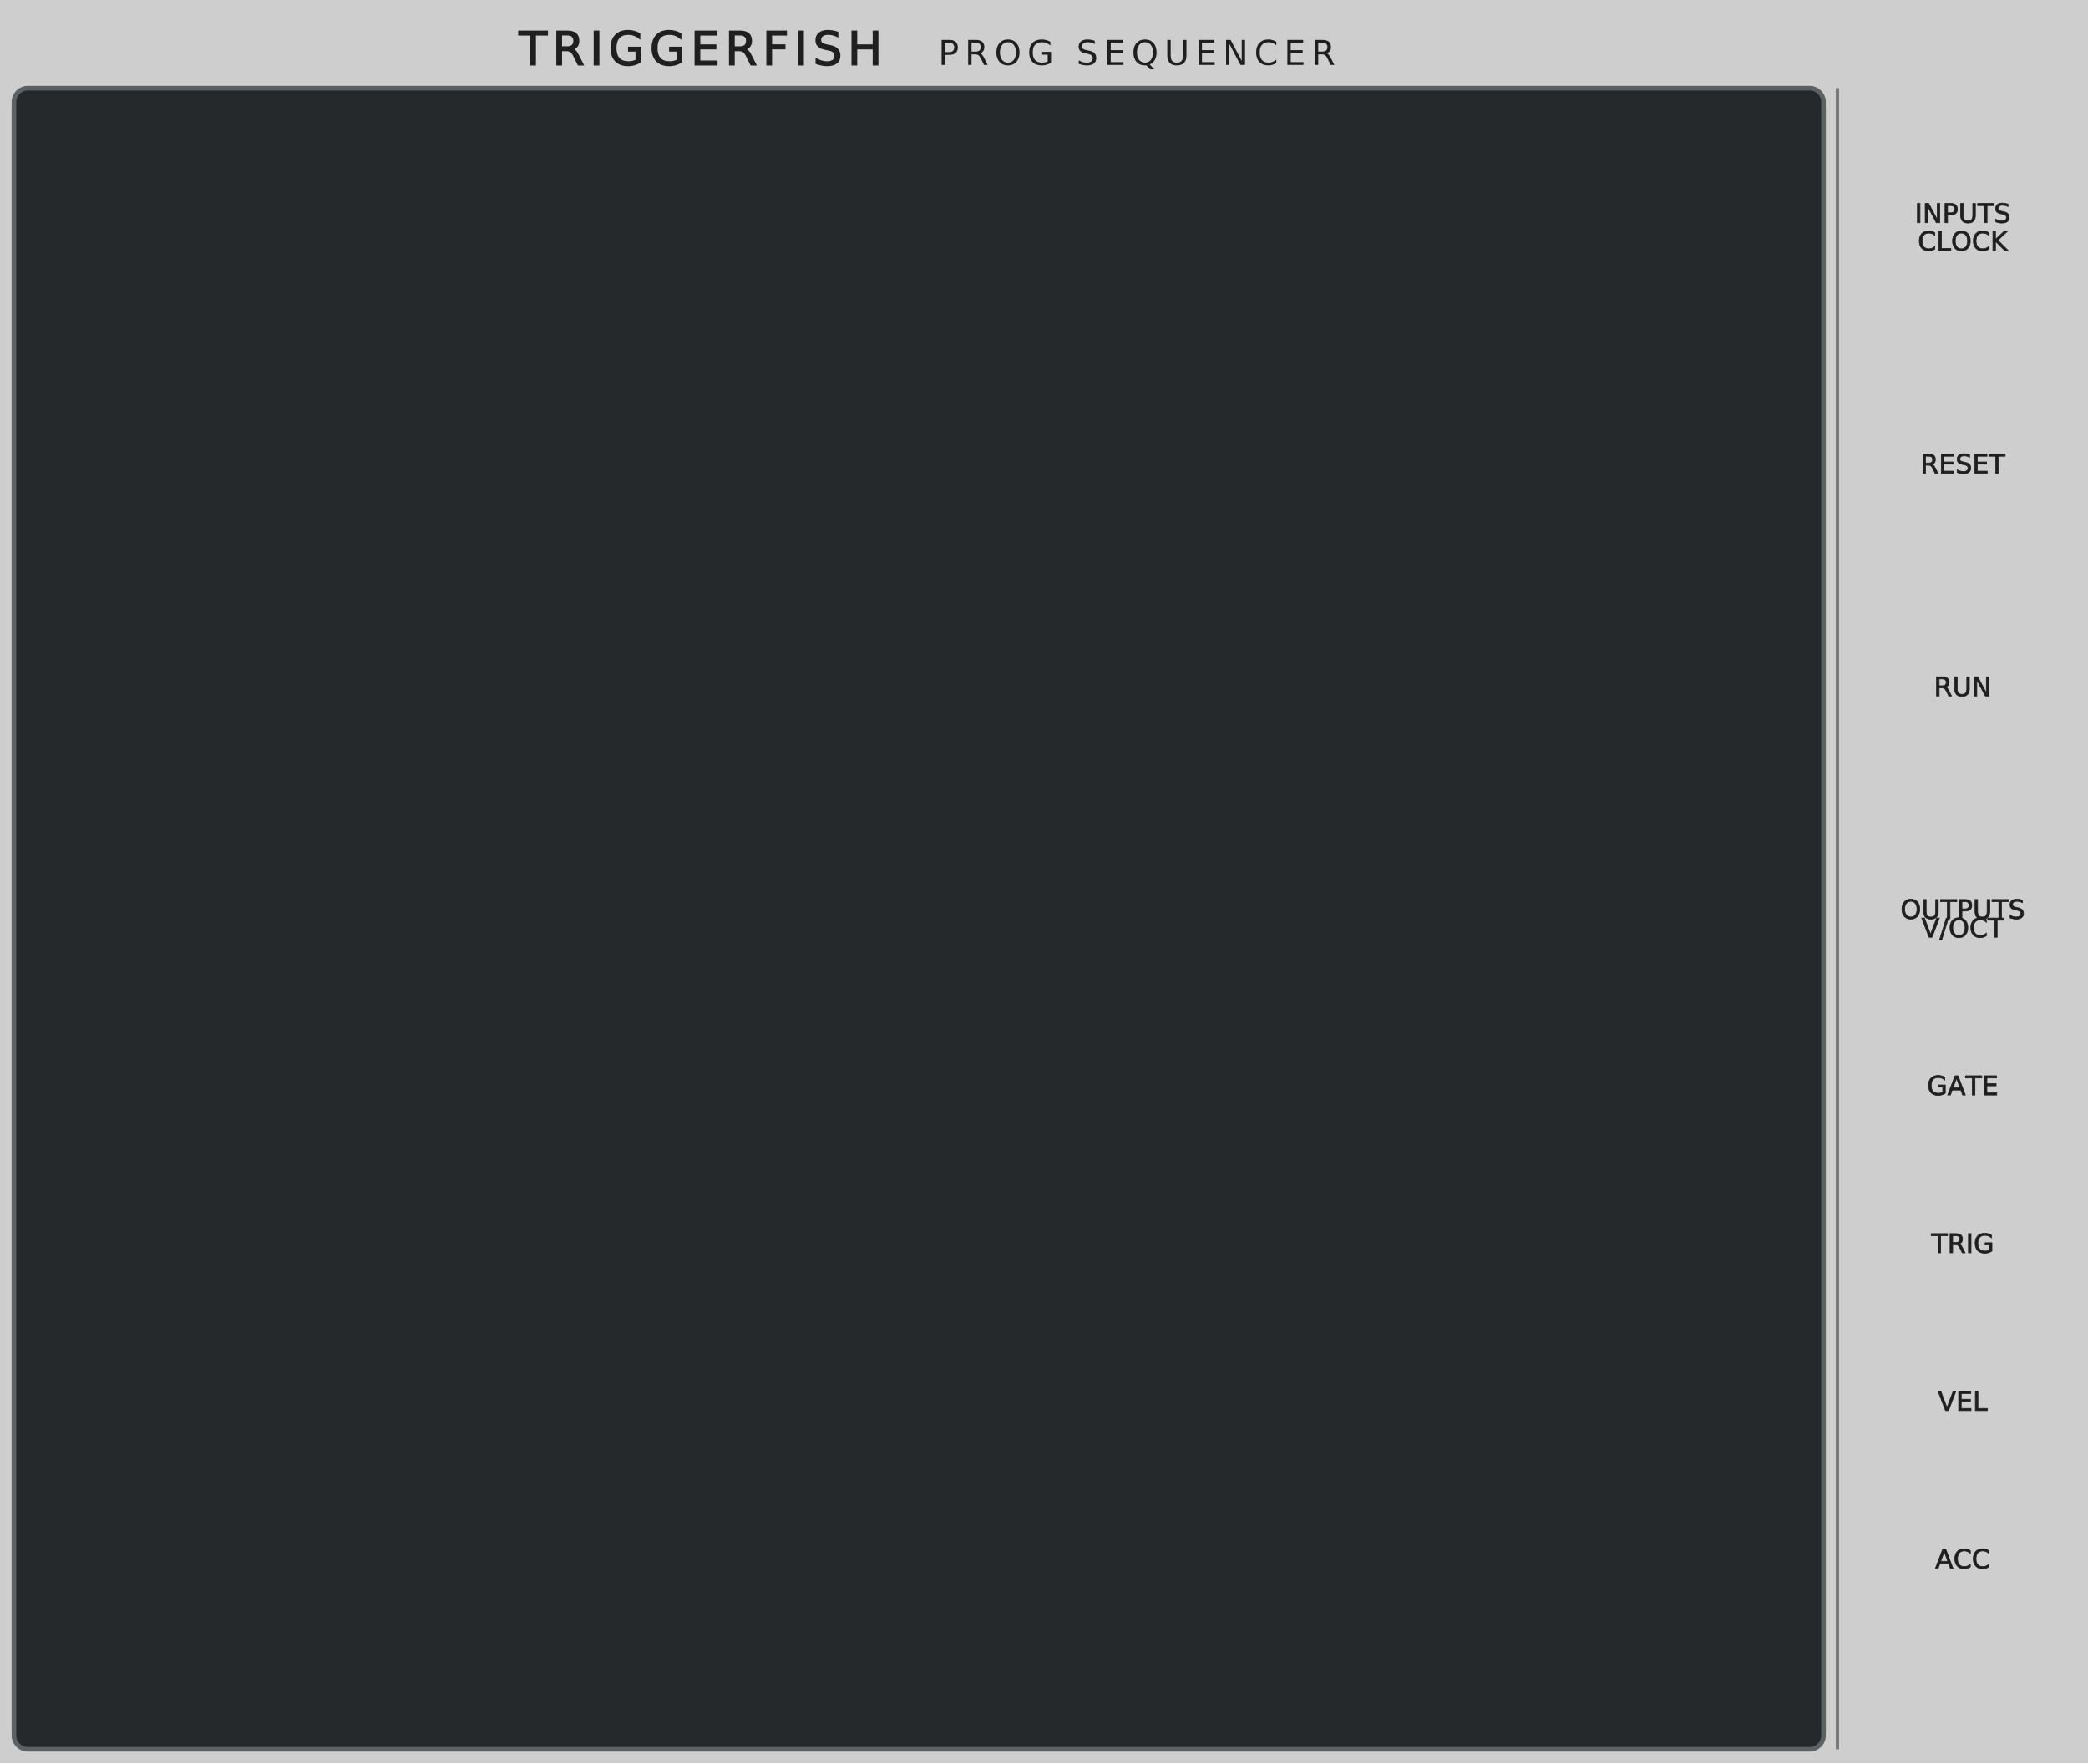
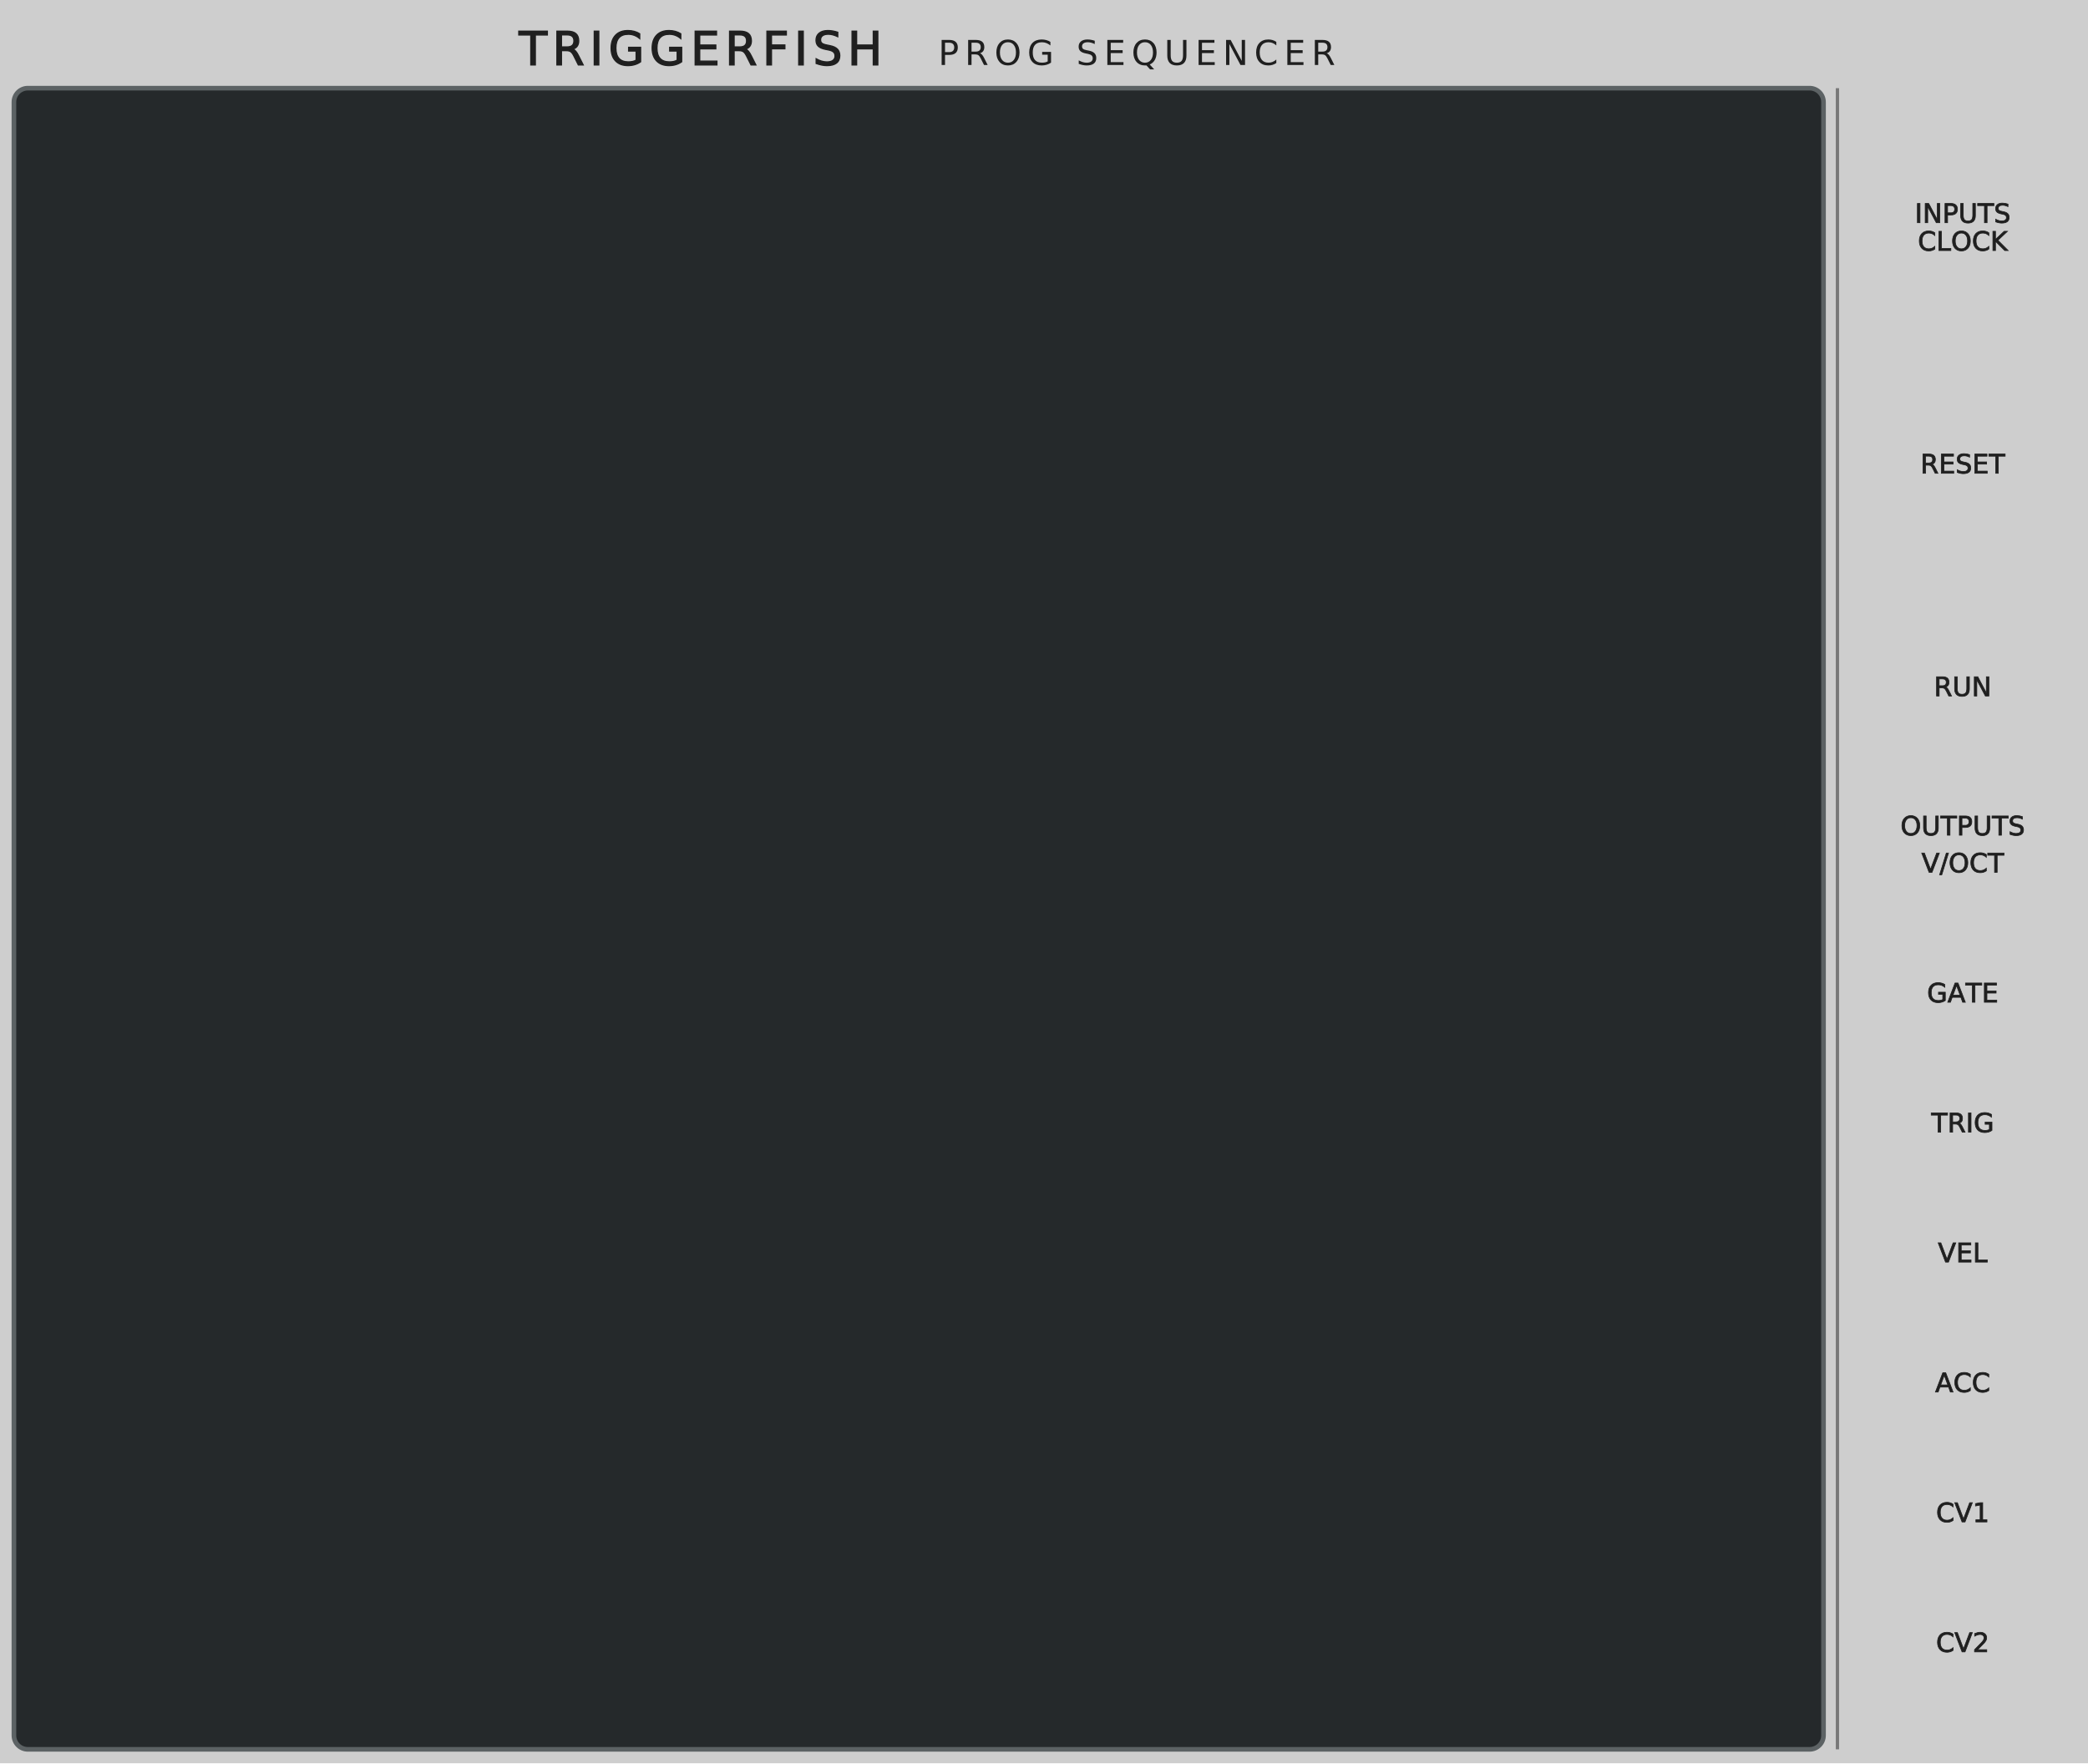
<svg xmlns="http://www.w3.org/2000/svg" width="450" height="380" viewBox="0 0 450 380">
  <rect width="450" height="380" fill="#cecece" />
  <rect x="3" y="19" width="390" height="358" rx="3" fill="#25292b" stroke="#5c6264" />
  <path d="M396 19v358" fill="none" stroke="#777" stroke-width="0.7" />
  <g font-family="DejaVu Sans, sans-serif" text-anchor="middle" fill="#1f1f1f">
    <path d="M111.801 6.71H117.968V7.54H115.38V14.0H114.389V7.54H111.801Z M123.477 10.582Q123.795 10.689 124.095 11.041Q124.395 11.393 124.698 12.008L125.699 14.0H124.64L123.707 12.13Q123.346 11.397 123.006 11.158Q122.667 10.919 122.081 10.919H121.007V14.0H120.02V6.71H122.247Q123.497 6.71 124.112 7.232Q124.727 7.755 124.727 8.81Q124.727 9.498 124.408 9.952Q124.088 10.406 123.477 10.582ZM121.007 7.521V10.108H122.247Q122.96 10.108 123.324 9.779Q123.687 9.449 123.687 8.81Q123.687 8.17 123.324 7.845Q122.96 7.521 122.247 7.521Z M128.069 6.71H129.055V14.0H128.069Z M137.089 12.96V11.002H135.477V10.191H138.065V13.321Q137.494 13.727 136.805 13.934Q136.117 14.142 135.336 14.142Q133.627 14.142 132.662 13.143Q131.698 12.145 131.698 10.362Q131.698 8.575 132.662 7.577Q133.627 6.578 135.336 6.578Q136.049 6.578 136.691 6.754Q137.333 6.93 137.875 7.271V8.321Q137.328 7.857 136.713 7.623Q136.097 7.389 135.419 7.389Q134.081 7.389 133.409 8.136Q132.738 8.883 132.738 10.362Q132.738 11.837 133.409 12.584Q134.081 13.331 135.419 13.331Q135.941 13.331 136.351 13.241Q136.761 13.15 137.089 12.96Z M145.938 12.96V11.002H144.326V10.191H146.914V13.321Q146.343 13.727 145.654 13.934Q144.966 14.142 144.185 14.142Q142.476 14.142 141.511 13.143Q140.547 12.145 140.547 10.362Q140.547 8.575 141.511 7.577Q142.476 6.578 144.185 6.578Q144.898 6.578 145.54 6.754Q146.182 6.93 146.724 7.271V8.321Q146.177 7.857 145.562 7.623Q144.946 7.389 144.268 7.389Q142.93 7.389 142.258 8.136Q141.587 8.883 141.587 10.362Q141.587 11.837 142.258 12.584Q142.93 13.331 144.268 13.331Q144.79 13.331 145.2 13.241Q145.61 13.15 145.938 12.96Z M149.816 6.71H154.425V7.54H150.802V9.698H154.274V10.528H150.802V13.17H154.513V14.0H149.816Z M160.691 10.582Q161.009 10.689 161.309 11.041Q161.609 11.393 161.912 12.008L162.913 14.0H161.853L160.921 12.13Q160.559 11.397 160.22 11.158Q159.881 10.919 159.295 10.919H158.221V14.0H157.234V6.71H159.461Q160.711 6.71 161.326 7.232Q161.941 7.755 161.941 8.81Q161.941 9.498 161.621 9.952Q161.302 10.406 160.691 10.582ZM158.221 7.521V10.108H159.461Q160.174 10.108 160.537 9.779Q160.901 9.449 160.901 8.81Q160.901 8.17 160.537 7.845Q160.174 7.521 159.461 7.521Z M165.283 6.71H169.472V7.54H166.269V9.688H169.159V10.519H166.269V14.0H165.283Z M172.134 6.71H173.121V14.0H172.134Z M180.554 6.949V7.911Q179.992 7.643 179.494 7.511Q178.996 7.379 178.532 7.379Q177.727 7.379 177.29 7.691Q176.853 8.004 176.853 8.58Q176.853 9.063 177.143 9.31Q177.434 9.557 178.244 9.708L178.84 9.83Q179.943 10.04 180.468 10.57Q180.993 11.1 180.993 11.988Q180.993 13.048 180.283 13.595Q179.572 14.142 178.2 14.142Q177.683 14.142 177.099 14.024Q176.516 13.907 175.891 13.678V12.662Q176.491 12.999 177.067 13.17Q177.644 13.341 178.2 13.341Q179.045 13.341 179.504 13.009Q179.963 12.677 179.963 12.062Q179.963 11.524 179.633 11.222Q179.304 10.919 178.552 10.768L177.951 10.65Q176.848 10.431 176.355 9.962Q175.861 9.493 175.861 8.658Q175.861 7.691 176.543 7.135Q177.224 6.578 178.42 6.578Q178.933 6.578 179.465 6.671Q179.997 6.764 180.554 6.949Z M183.631 6.71H184.618V9.698H188.202V6.71H189.188V14.0H188.202V10.528H184.618V14.0H183.631Z" fill="#1f1f1f" stroke="#1f1f1f" stroke-width="0.25" />
    <path d="M203.669 9.205V11.232H204.587Q205.096 11.232 205.374 10.968Q205.653 10.705 205.653 10.217Q205.653 9.733 205.374 9.469Q205.096 9.205 204.587 9.205ZM202.939 8.605H204.587Q205.494 8.605 205.958 9.015Q206.422 9.426 206.422 10.217Q206.422 11.015 205.958 11.424Q205.494 11.832 204.587 11.832H203.669V14.0H202.939Z M211.21 11.471Q211.445 11.55 211.667 11.81Q211.889 12.071 212.113 12.526L212.854 14.0H212.07L211.379 12.616Q211.112 12.074 210.861 11.897Q210.61 11.72 210.176 11.72H209.381V14.0H208.651V8.605H210.299Q211.224 8.605 211.679 8.992Q212.135 9.379 212.135 10.159Q212.135 10.669 211.898 11.005Q211.661 11.341 211.21 11.471ZM209.381 9.205V11.12H210.299Q210.827 11.12 211.096 10.876Q211.365 10.632 211.365 10.159Q211.365 9.686 211.096 9.445Q210.827 9.205 210.299 9.205Z M217.233 9.1Q216.438 9.1 215.97 9.693Q215.502 10.286 215.502 11.308Q215.502 12.327 215.97 12.92Q216.438 13.512 217.233 13.512Q218.028 13.512 218.492 12.92Q218.956 12.327 218.956 11.308Q218.956 10.286 218.492 9.693Q218.028 9.1 217.233 9.1ZM217.233 8.508Q218.367 8.508 219.047 9.268Q219.726 10.029 219.726 11.308Q219.726 12.584 219.047 13.344Q218.367 14.105 217.233 14.105Q216.095 14.105 215.414 13.346Q214.732 12.587 214.732 11.308Q214.732 10.029 215.414 9.268Q216.095 8.508 217.233 8.508Z M225.796 13.23V11.781H224.604V11.182H226.519V13.498Q226.096 13.798 225.587 13.951Q225.077 14.105 224.499 14.105Q223.234 14.105 222.521 13.366Q221.807 12.627 221.807 11.308Q221.807 9.986 222.521 9.247Q223.234 8.508 224.499 8.508Q225.026 8.508 225.502 8.638Q225.977 8.768 226.378 9.021V9.798Q225.973 9.454 225.518 9.281Q225.063 9.108 224.56 9.108Q223.57 9.108 223.073 9.66Q222.577 10.213 222.577 11.308Q222.577 12.399 223.073 12.952Q223.57 13.505 224.56 13.505Q224.947 13.505 225.25 13.438Q225.554 13.371 225.796 13.23Z M235.938 8.782V9.494Q235.523 9.296 235.154 9.198Q234.786 9.1 234.442 9.1Q233.846 9.1 233.523 9.332Q233.199 9.563 233.199 9.989Q233.199 10.347 233.414 10.529Q233.629 10.712 234.229 10.824L234.67 10.914Q235.487 11.07 235.875 11.462Q236.263 11.854 236.263 12.511Q236.263 13.295 235.738 13.7Q235.212 14.105 234.197 14.105Q233.814 14.105 233.382 14.018Q232.95 13.931 232.488 13.762V13.01Q232.932 13.259 233.358 13.386Q233.785 13.512 234.197 13.512Q234.822 13.512 235.161 13.267Q235.501 13.021 235.501 12.566Q235.501 12.168 235.257 11.944Q235.013 11.72 234.457 11.608L234.012 11.521Q233.196 11.359 232.831 11.012Q232.466 10.665 232.466 10.047Q232.466 9.332 232.97 8.92Q233.474 8.508 234.359 8.508Q234.739 8.508 235.132 8.576Q235.526 8.645 235.938 8.782Z M238.652 8.605H242.062V9.22H239.381V10.817H241.95V11.431H239.381V13.386H242.128V14.0H238.652Z M246.767 9.1Q245.972 9.1 245.504 9.693Q245.036 10.286 245.036 11.308Q245.036 12.327 245.504 12.92Q245.972 13.512 246.767 13.512Q247.562 13.512 248.026 12.92Q248.49 12.327 248.49 11.308Q248.49 10.286 248.026 9.693Q247.562 9.1 246.767 9.1ZM247.789 13.902 248.75 14.954H247.869L247.07 14.09Q246.951 14.098 246.888 14.101Q246.825 14.105 246.767 14.105Q245.629 14.105 244.948 13.344Q244.266 12.584 244.266 11.308Q244.266 10.029 244.948 9.268Q245.629 8.508 246.767 8.508Q247.901 8.508 248.581 9.268Q249.26 10.029 249.26 11.308Q249.26 12.248 248.882 12.916Q248.505 13.584 247.789 13.902Z M251.569 8.605H252.302V11.883Q252.302 12.75 252.617 13.131Q252.931 13.512 253.635 13.512Q254.336 13.512 254.651 13.131Q254.965 12.75 254.965 11.883V8.605H255.699V11.973Q255.699 13.028 255.177 13.566Q254.654 14.105 253.635 14.105Q252.613 14.105 252.091 13.566Q251.569 13.028 251.569 11.973Z M258.318 8.605H261.729V9.22H259.048V10.817H261.617V11.431H259.048V13.386H261.794V14.0H258.318Z M264.244 8.605H265.226L267.618 13.118V8.605H268.327V14.0H267.344L264.952 9.487V14.0H264.244Z M275.069 9.021V9.791Q274.7 9.447 274.283 9.277Q273.866 9.108 273.396 9.108Q272.471 9.108 271.979 9.673Q271.488 10.239 271.488 11.308Q271.488 12.374 271.979 12.94Q272.471 13.505 273.396 13.505Q273.866 13.505 274.283 13.335Q274.7 13.165 275.069 12.822V13.584Q274.686 13.845 274.258 13.975Q273.829 14.105 273.353 14.105Q272.128 14.105 271.423 13.355Q270.718 12.605 270.718 11.308Q270.718 10.007 271.423 9.258Q272.128 8.508 273.353 8.508Q273.837 8.508 274.265 8.636Q274.693 8.764 275.069 9.021Z M277.446 8.605H280.857V9.22H278.176V10.817H280.745V11.431H278.176V13.386H280.922V14.0H277.446Z M285.93 11.471Q286.165 11.55 286.387 11.81Q286.609 12.071 286.833 12.526L287.574 14.0H286.79L286.1 12.616Q285.832 12.074 285.581 11.897Q285.33 11.72 284.897 11.72H284.102V14.0H283.372V8.605H285.019Q285.944 8.605 286.4 8.992Q286.855 9.379 286.855 10.159Q286.855 10.669 286.618 11.005Q286.382 11.341 285.93 11.471ZM284.102 9.205V11.12H285.019Q285.547 11.12 285.816 10.876Q286.085 10.632 286.085 10.159Q286.085 9.686 285.816 9.445Q285.547 9.205 285.019 9.205Z" fill="#1f1f1f" />
    <g font-size="5.7" font-weight="bold">
      <path d="M413.232 43.845H413.795V48.0H413.232Z M414.913 43.845H415.67L417.513 47.321V43.845H418.058V48.0H417.301L415.459 44.524V48.0H414.913Z M419.739 44.307V45.868H420.446Q420.839 45.868 421.053 45.665Q421.267 45.462 421.267 45.086Q421.267 44.713 421.053 44.51Q420.839 44.307 420.446 44.307ZM419.177 43.845H420.446Q421.145 43.845 421.503 44.161Q421.86 44.476 421.86 45.086Q421.86 45.701 421.503 46.016Q421.145 46.33 420.446 46.33H419.739V48.0H419.177Z M422.551 43.845H423.116V46.369Q423.116 47.037 423.358 47.331Q423.6 47.624 424.143 47.624Q424.682 47.624 424.925 47.331Q425.167 47.037 425.167 46.369V43.845H425.732V46.439Q425.732 47.251 425.33 47.666Q424.927 48.081 424.143 48.081Q423.355 48.081 422.953 47.666Q422.551 47.251 422.551 46.439Z M426.21 43.845H429.726V44.318H428.251V48.0H427.686V44.318H426.21Z M432.759 43.981V44.529Q432.439 44.376 432.155 44.301Q431.871 44.226 431.607 44.226Q431.148 44.226 430.899 44.404Q430.65 44.582 430.65 44.911Q430.65 45.186 430.815 45.327Q430.981 45.467 431.443 45.554L431.782 45.623Q432.411 45.743 432.711 46.045Q433.01 46.347 433.01 46.853Q433.01 47.457 432.605 47.769Q432.2 48.081 431.418 48.081Q431.123 48.081 430.79 48.014Q430.458 47.947 430.101 47.816V47.237Q430.444 47.429 430.772 47.527Q431.101 47.624 431.418 47.624Q431.899 47.624 432.161 47.435Q432.423 47.246 432.423 46.895Q432.423 46.589 432.235 46.416Q432.047 46.244 431.618 46.158L431.276 46.091Q430.647 45.965 430.366 45.698Q430.085 45.431 430.085 44.955Q430.085 44.404 430.473 44.087Q430.861 43.77 431.543 43.77Q431.835 43.77 432.139 43.822Q432.442 43.875 432.759 43.981Z" fill="#1f1f1f" stroke="#1f1f1f" stroke-width="0.143" />
      <path d="M416.991 50.165V50.758Q416.707 50.493 416.386 50.362Q416.064 50.232 415.702 50.232Q414.99 50.232 414.611 50.667Q414.233 51.103 414.233 51.927Q414.233 52.748 414.611 53.183Q414.99 53.619 415.702 53.619Q416.064 53.619 416.386 53.488Q416.707 53.357 416.991 53.093V53.68Q416.696 53.88 416.366 53.981Q416.036 54.081 415.669 54.081Q414.726 54.081 414.183 53.503Q413.64 52.926 413.64 51.927Q413.64 50.925 414.183 50.347Q414.726 49.77 415.669 49.77Q416.042 49.77 416.372 49.868Q416.702 49.967 416.991 50.165Z M417.859 49.845H418.422V53.527H420.445V54.0H417.859Z M422.722 50.226Q422.109 50.226 421.749 50.682Q421.389 51.139 421.389 51.927Q421.389 52.711 421.749 53.168Q422.109 53.624 422.722 53.624Q423.334 53.624 423.692 53.168Q424.049 52.711 424.049 51.927Q424.049 51.139 423.692 50.682Q423.334 50.226 422.722 50.226ZM422.722 49.77Q423.596 49.77 424.119 50.355Q424.642 50.941 424.642 51.927Q424.642 52.909 424.119 53.495Q423.596 54.081 422.722 54.081Q421.845 54.081 421.32 53.496Q420.796 52.912 420.796 51.927Q420.796 50.941 421.32 50.355Q421.845 49.77 422.722 49.77Z M428.633 50.165V50.758Q428.349 50.493 428.028 50.362Q427.706 50.232 427.345 50.232Q426.632 50.232 426.254 50.667Q425.875 51.103 425.875 51.927Q425.875 52.748 426.254 53.183Q426.632 53.619 427.345 53.619Q427.706 53.619 428.028 53.488Q428.349 53.357 428.633 53.093V53.68Q428.338 53.88 428.008 53.981Q427.679 54.081 427.311 54.081Q426.368 54.081 425.825 53.503Q425.282 52.926 425.282 51.927Q425.282 50.925 425.825 50.347Q426.368 49.77 427.311 49.77Q427.684 49.77 428.014 49.868Q428.344 49.967 428.633 50.165Z M429.502 49.845H430.064V51.601L431.929 49.845H432.652L430.59 51.782L432.8 54.0H432.059L430.064 51.999V54.0H429.502Z" fill="#1f1f1f" stroke="#1f1f1f" stroke-width="0.143" />
      <path d="M416.398 100.052Q416.579 100.113 416.75 100.313Q416.921 100.514 417.094 100.864L417.665 102.0H417.061L416.529 100.934Q416.323 100.517 416.13 100.38Q415.936 100.244 415.602 100.244H414.99V102.0H414.428V97.845H415.697Q416.409 97.845 416.76 98.142Q417.111 98.44 417.111 99.041Q417.111 99.434 416.928 99.693Q416.746 99.952 416.398 100.052ZM414.99 98.307V99.782H415.697Q416.103 99.782 416.311 99.594Q416.518 99.406 416.518 99.041Q416.518 98.677 416.311 98.492Q416.103 98.307 415.697 98.307Z M418.388 97.845H421.016V98.318H418.95V99.548H420.929V100.021H418.95V101.527H421.066V102.0H418.388Z M424.481 97.981V98.529Q424.161 98.376 423.877 98.301Q423.593 98.226 423.328 98.226Q422.869 98.226 422.62 98.404Q422.371 98.582 422.371 98.911Q422.371 99.186 422.537 99.327Q422.702 99.467 423.164 99.554L423.504 99.623Q424.133 99.743 424.432 100.045Q424.731 100.347 424.731 100.853Q424.731 101.457 424.326 101.769Q423.921 102.081 423.139 102.081Q422.844 102.081 422.512 102.014Q422.179 101.947 421.823 101.816V101.237Q422.165 101.429 422.493 101.527Q422.822 101.624 423.139 101.624Q423.621 101.624 423.882 101.435Q424.144 101.246 424.144 100.895Q424.144 100.589 423.956 100.416Q423.768 100.244 423.34 100.158L422.997 100.091Q422.368 99.965 422.087 99.698Q421.806 99.431 421.806 98.955Q421.806 98.404 422.194 98.087Q422.583 97.77 423.264 97.77Q423.557 97.77 423.86 97.822Q424.163 97.875 424.481 97.981Z M425.608 97.845H428.235V98.318H426.17V99.548H428.149V100.021H426.17V101.527H428.285V102.0H425.608Z M428.633 97.845H432.148V98.318H430.673V102.0H430.108V98.318H428.633Z" fill="#1f1f1f" stroke="#1f1f1f" stroke-width="0.143" />
      <path d="M419.332 148.052Q419.513 148.113 419.684 148.313Q419.855 148.514 420.028 148.864L420.598 150.0H419.994L419.463 148.934Q419.257 148.517 419.063 148.38Q418.87 148.244 418.536 148.244H417.923V150.0H417.361V145.845H418.63Q419.343 145.845 419.694 146.142Q420.044 146.44 420.044 147.041Q420.044 147.434 419.862 147.693Q419.68 147.952 419.332 148.052ZM417.923 146.307V147.782H418.63Q419.037 147.782 419.244 147.594Q419.451 147.406 419.451 147.041Q419.451 146.677 419.244 146.492Q419.037 146.307 418.63 146.307Z M421.258 145.845H421.823V148.369Q421.823 149.037 422.065 149.331Q422.307 149.624 422.85 149.624Q423.39 149.624 423.632 149.331Q423.874 149.037 423.874 148.369V145.845H424.439V148.439Q424.439 149.251 424.037 149.666Q423.635 150.081 422.85 150.081Q422.062 150.081 421.66 149.666Q421.258 149.251 421.258 148.439Z M425.494 145.845H426.251L428.093 149.321V145.845H428.639V150.0H427.882L426.039 146.524V150.0H425.494Z" fill="#1f1f1f" stroke="#1f1f1f" stroke-width="0.143" />
-       <path d="M411.821 194.226Q411.209 194.226 410.849 194.682Q410.488 195.139 410.488 195.927Q410.488 196.711 410.849 197.168Q411.209 197.624 411.821 197.624Q412.434 197.624 412.791 197.168Q413.149 196.711 413.149 195.927Q413.149 195.139 412.791 194.682Q412.434 194.226 411.821 194.226ZM411.821 193.77Q412.695 193.77 413.218 194.355Q413.742 194.941 413.742 195.927Q413.742 196.909 413.218 197.495Q412.695 198.081 411.821 198.081Q410.945 198.081 410.42 197.496Q409.895 196.912 409.895 195.927Q409.895 194.941 410.42 194.355Q410.945 193.77 411.821 193.77Z M414.557 193.845H415.122V196.369Q415.122 197.037 415.364 197.331Q415.606 197.624 416.149 197.624Q416.689 197.624 416.931 197.331Q417.173 197.037 417.173 196.369V193.845H417.738V196.439Q417.738 197.251 417.336 197.666Q416.934 198.081 416.149 198.081Q415.361 198.081 414.959 197.666Q414.557 197.251 414.557 196.439Z M418.217 193.845H421.732V194.318H420.257V198.0H419.692V194.318H418.217Z M422.837 194.307V195.868H423.544Q423.937 195.868 424.151 195.665Q424.365 195.462 424.365 195.086Q424.365 194.713 424.151 194.51Q423.937 194.307 423.544 194.307ZM422.275 193.845H423.544Q424.243 193.845 424.6 194.161Q424.958 194.476 424.958 195.086Q424.958 195.701 424.6 196.016Q424.243 196.33 423.544 196.33H422.837V198.0H422.275Z M425.648 193.845H426.213V196.369Q426.213 197.037 426.455 197.331Q426.697 197.624 427.24 197.624Q427.78 197.624 428.022 197.331Q428.264 197.037 428.264 196.369V193.845H428.829V196.439Q428.829 197.251 428.427 197.666Q428.025 198.081 427.24 198.081Q426.453 198.081 426.05 197.666Q425.648 197.251 425.648 196.439Z M429.308 193.845H432.823V194.318H431.348V198.0H430.783V194.318H429.308Z M435.857 193.981V194.529Q435.537 194.376 435.253 194.301Q434.969 194.226 434.705 194.226Q434.246 194.226 433.996 194.404Q433.747 194.582 433.747 194.911Q433.747 195.186 433.913 195.327Q434.079 195.467 434.541 195.554L434.88 195.623Q435.509 195.743 435.808 196.045Q436.107 196.347 436.107 196.853Q436.107 197.457 435.703 197.769Q435.298 198.081 434.516 198.081Q434.22 198.081 433.888 198.014Q433.555 197.947 433.199 197.816V197.237Q433.541 197.429 433.87 197.527Q434.198 197.624 434.516 197.624Q434.997 197.624 435.259 197.435Q435.52 197.246 435.52 196.895Q435.52 196.589 435.332 196.416Q435.145 196.244 434.716 196.158L434.374 196.091Q433.745 195.965 433.463 195.698Q433.182 195.431 433.182 194.955Q433.182 194.404 433.571 194.087Q433.959 193.77 434.641 193.77Q434.933 193.77 435.236 193.822Q435.54 193.875 435.857 193.981Z" fill="#1f1f1f" stroke="#1f1f1f" stroke-width="0.143" />
-       <path d="M415.747 202.0 414.161 197.845H414.748L416.064 201.343L417.383 197.845H417.968L416.384 202.0Z M419.463 197.845H419.936L418.488 202.529H418.015Z M422.182 198.226Q421.569 198.226 421.209 198.682Q420.849 199.139 420.849 199.927Q420.849 200.711 421.209 201.168Q421.569 201.624 422.182 201.624Q422.794 201.624 423.152 201.168Q423.509 200.711 423.509 199.927Q423.509 199.139 423.152 198.682Q422.794 198.226 422.182 198.226ZM422.182 197.77Q423.056 197.77 423.579 198.355Q424.102 198.941 424.102 199.927Q424.102 200.909 423.579 201.495Q423.056 202.081 422.182 202.081Q421.305 202.081 420.78 201.496Q420.256 200.912 420.256 199.927Q420.256 198.941 420.78 198.355Q421.305 197.77 422.182 197.77Z M428.093 198.165V198.758Q427.809 198.493 427.488 198.362Q427.166 198.232 426.805 198.232Q426.092 198.232 425.714 198.667Q425.335 199.103 425.335 199.927Q425.335 200.748 425.714 201.183Q426.092 201.619 426.805 201.619Q427.166 201.619 427.488 201.488Q427.809 201.357 428.093 201.093V201.68Q427.798 201.88 427.468 201.981Q427.139 202.081 426.771 202.081Q425.828 202.081 425.285 201.503Q424.742 200.926 424.742 199.927Q424.742 198.925 425.285 198.347Q425.828 197.77 426.771 197.77Q427.144 197.77 427.474 197.868Q427.804 197.967 428.093 198.165Z M428.385 197.845H431.901V198.318H430.426V202.0H429.861V198.318H428.385Z" fill="#1f1f1f" stroke="#1f1f1f" stroke-width="0.143" />
-       <path d="M418.693 235.407V234.291H417.775V233.829H419.25V235.613Q418.924 235.844 418.532 235.962Q418.139 236.081 417.694 236.081Q416.72 236.081 416.17 235.512Q415.62 234.942 415.62 233.927Q415.62 232.908 416.17 232.339Q416.72 231.77 417.694 231.77Q418.1 231.77 418.466 231.87Q418.832 231.97 419.141 232.165V232.763Q418.829 232.499 418.479 232.365Q418.128 232.232 417.741 232.232Q416.979 232.232 416.596 232.657Q416.213 233.083 416.213 233.927Q416.213 234.767 416.596 235.193Q416.979 235.619 417.741 235.619Q418.039 235.619 418.273 235.567Q418.507 235.516 418.693 235.407Z M421.665 232.399 420.903 234.466H422.431ZM421.348 231.845H421.986L423.569 236.0H422.985L422.606 234.934H420.733L420.355 236.0H419.762Z M423.6 231.845H427.115V232.318H425.64V236.0H425.075V232.318H423.6Z M427.658 231.845H430.285V232.318H428.22V233.548H430.199V234.021H428.22V235.527H430.335V236.0H427.658Z" fill="#1f1f1f" stroke="#1f1f1f" stroke-width="0.143" />
-       <path d="M416.213 265.845H419.728V266.318H418.253V270.0H417.688V266.318H416.213Z M422.242 268.052Q422.422 268.113 422.594 268.313Q422.765 268.514 422.937 268.864L423.508 270.0H422.904L422.372 268.934Q422.166 268.517 421.973 268.38Q421.78 268.244 421.446 268.244H420.833V270.0H420.271V265.845H421.54Q422.253 265.845 422.603 266.142Q422.954 266.44 422.954 267.041Q422.954 267.434 422.772 267.693Q422.589 267.952 422.242 268.052ZM420.833 266.307V267.782H421.54Q421.947 267.782 422.154 267.594Q422.361 267.406 422.361 267.041Q422.361 266.677 422.154 266.492Q421.947 266.307 421.54 266.307Z M424.232 265.845H424.794V270.0H424.232Z M428.746 269.407V268.291H427.827V267.829H429.303V269.613Q428.977 269.844 428.584 269.962Q428.192 270.081 427.747 270.081Q426.773 270.081 426.223 269.512Q425.673 268.942 425.673 267.927Q425.673 266.908 426.223 266.339Q426.773 265.77 427.747 265.77Q428.153 265.77 428.519 265.87Q428.885 265.97 429.194 266.165V266.763Q428.882 266.499 428.532 266.365Q428.181 266.232 427.794 266.232Q427.031 266.232 426.649 266.657Q426.266 267.083 426.266 267.927Q426.266 268.767 426.649 269.193Q427.031 269.619 427.794 269.619Q428.092 269.619 428.326 269.567Q428.559 269.516 428.746 269.407Z" fill="#1f1f1f" stroke="#1f1f1f" stroke-width="0.143" />
-       <path d="M419.293 304.0 417.706 299.845H418.294L419.61 303.343L420.929 299.845H421.514L419.93 304.0Z M422.121 299.845H424.748V300.318H422.683V301.548H424.662V302.021H422.683V303.527H424.798V304.0H422.121Z M425.722 299.845H426.284V303.527H428.308V304.0H425.722Z" fill="#1f1f1f" stroke="#1f1f1f" stroke-width="0.143" />
-       <path d="M419.019 334.399 418.256 336.466H419.784ZM418.701 333.845H419.339L420.922 338.0H420.338L419.959 336.934H418.086L417.708 338.0H417.115Z M424.641 334.165V334.758Q424.357 334.493 424.035 334.362Q423.714 334.232 423.352 334.232Q422.64 334.232 422.261 334.667Q421.883 335.103 421.883 335.927Q421.883 336.748 422.261 337.183Q422.64 337.619 423.352 337.619Q423.714 337.619 424.035 337.488Q424.357 337.357 424.641 337.093V337.68Q424.346 337.88 424.016 337.981Q423.686 338.081 423.319 338.081Q422.375 338.081 421.832 337.503Q421.29 336.926 421.29 335.927Q421.29 334.925 421.832 334.347Q422.375 333.77 423.319 333.77Q423.692 333.77 424.021 333.868Q424.351 333.967 424.641 334.165Z M428.621 334.165V334.758Q428.337 334.493 428.015 334.362Q427.694 334.232 427.332 334.232Q426.62 334.232 426.241 334.667Q425.863 335.103 425.863 335.927Q425.863 336.748 426.241 337.183Q426.62 337.619 427.332 337.619Q427.694 337.619 428.015 337.488Q428.337 337.357 428.621 337.093V337.68Q428.326 337.88 427.996 337.981Q427.666 338.081 427.299 338.081Q426.355 338.081 425.812 337.503Q425.27 336.926 425.27 335.927Q425.27 334.925 425.812 334.347Q426.355 333.77 427.299 333.77Q427.672 333.77 428.001 333.868Q428.331 333.967 428.621 334.165Z" fill="#1f1f1f" stroke="#1f1f1f" stroke-width="0.143" />
+       <path d="M411.821 176.226Q411.209 176.226 410.849 176.682Q410.488 177.139 410.488 177.927Q410.488 178.711 410.849 179.168Q411.209 179.624 411.821 179.624Q412.434 179.624 412.791 179.168Q413.149 178.711 413.149 177.927Q413.149 177.139 412.791 176.682Q412.434 176.226 411.821 176.226ZM411.821 175.77Q412.695 175.77 413.218 176.355Q413.742 176.941 413.742 177.927Q413.742 178.909 413.218 179.495Q412.695 180.081 411.821 180.081Q410.945 180.081 410.42 179.496Q409.895 178.912 409.895 177.927Q409.895 176.941 410.42 176.355Q410.945 175.77 411.821 175.77Z M414.557 175.845H415.122V178.369Q415.122 179.037 415.364 179.331Q415.606 179.624 416.149 179.624Q416.689 179.624 416.931 179.331Q417.173 179.037 417.173 178.369V175.845H417.738V178.439Q417.738 179.251 417.336 179.666Q416.934 180.081 416.149 180.081Q415.361 180.081 414.959 179.666Q414.557 179.251 414.557 178.439Z M418.217 175.845H421.732V176.318H420.257V180.0H419.692V176.318H418.217Z M422.837 176.307V177.868H423.544Q423.937 177.868 424.151 177.665Q424.365 177.462 424.365 177.086Q424.365 176.713 424.151 176.51Q423.937 176.307 423.544 176.307ZM422.275 175.845H423.544Q424.243 175.845 424.6 176.161Q424.958 176.476 424.958 177.086Q424.958 177.701 424.6 178.016Q424.243 178.33 423.544 178.33H422.837V180.0H422.275Z M425.648 175.845H426.213V178.369Q426.213 179.037 426.455 179.331Q426.697 179.624 427.24 179.624Q427.78 179.624 428.022 179.331Q428.264 179.037 428.264 178.369V175.845H428.829V178.439Q428.829 179.251 428.427 179.666Q428.025 180.081 427.24 180.081Q426.453 180.081 426.05 179.666Q425.648 179.251 425.648 178.439Z M429.308 175.845H432.823V176.318H431.348V180.0H430.783V176.318H429.308Z M435.857 175.981V176.529Q435.537 176.376 435.253 176.301Q434.969 176.226 434.705 176.226Q434.246 176.226 433.996 176.404Q433.747 176.582 433.747 176.911Q433.747 177.186 433.913 177.327Q434.079 177.467 434.541 177.554L434.88 177.623Q435.509 177.743 435.808 178.045Q436.107 178.347 436.107 178.853Q436.107 179.457 435.703 179.769Q435.298 180.081 434.516 180.081Q434.22 180.081 433.888 180.014Q433.555 179.947 433.199 179.816V179.237Q433.541 179.429 433.87 179.527Q434.198 179.624 434.516 179.624Q434.997 179.624 435.259 179.435Q435.52 179.246 435.52 178.895Q435.52 178.589 435.332 178.416Q435.145 178.244 434.716 178.158L434.374 178.091Q433.745 177.965 433.463 177.698Q433.182 177.431 433.182 176.955Q433.182 176.404 433.571 176.087Q433.959 175.77 434.641 175.77Q434.933 175.77 435.236 175.822Q435.54 175.875 435.857 175.981Z" fill="#1f1f1f" stroke="#1f1f1f" stroke-width="0.143" />
+       <path d="M415.747 188.0 414.161 183.845H414.748L416.064 187.343L417.383 183.845H417.968L416.384 188.0Z M419.463 183.845H419.936L418.488 188.529H418.015Z M422.182 184.226Q421.569 184.226 421.209 184.682Q420.849 185.139 420.849 185.927Q420.849 186.711 421.209 187.168Q421.569 187.624 422.182 187.624Q422.794 187.624 423.152 187.168Q423.509 186.711 423.509 185.927Q423.509 185.139 423.152 184.682Q422.794 184.226 422.182 184.226ZM422.182 183.77Q423.056 183.77 423.579 184.355Q424.102 184.941 424.102 185.927Q424.102 186.909 423.579 187.495Q423.056 188.081 422.182 188.081Q421.305 188.081 420.78 187.496Q420.256 186.912 420.256 185.927Q420.256 184.941 420.78 184.355Q421.305 183.77 422.182 183.77Z M428.093 184.165V184.758Q427.809 184.493 427.488 184.362Q427.166 184.232 426.805 184.232Q426.092 184.232 425.714 184.667Q425.335 185.103 425.335 185.927Q425.335 186.748 425.714 187.183Q426.092 187.619 426.805 187.619Q427.166 187.619 427.488 187.488Q427.809 187.357 428.093 187.093V187.68Q427.798 187.88 427.468 187.981Q427.139 188.081 426.771 188.081Q425.828 188.081 425.285 187.503Q424.742 186.926 424.742 185.927Q424.742 184.925 425.285 184.347Q425.828 183.77 426.771 183.77Q427.144 183.77 427.474 183.868Q427.804 183.967 428.093 184.165Z M428.385 183.845H431.901V184.318H430.426V188.0H429.861V184.318H428.385Z" fill="#1f1f1f" stroke="#1f1f1f" stroke-width="0.143" />
+       <path d="M418.693 215.407V214.291H417.775V213.829H419.25V215.613Q418.924 215.844 418.532 215.962Q418.139 216.081 417.694 216.081Q416.72 216.081 416.17 215.512Q415.62 214.942 415.62 213.927Q415.62 212.908 416.17 212.339Q416.72 211.77 417.694 211.77Q418.1 211.77 418.466 211.87Q418.832 211.97 419.141 212.165V212.763Q418.829 212.499 418.479 212.365Q418.128 212.232 417.741 212.232Q416.979 212.232 416.596 212.657Q416.213 213.083 416.213 213.927Q416.213 214.767 416.596 215.193Q416.979 215.619 417.741 215.619Q418.039 215.619 418.273 215.567Q418.507 215.516 418.693 215.407Z M421.665 212.399 420.903 214.466H422.431ZM421.348 211.845H421.986L423.569 216.0H422.985L422.606 214.934H420.733L420.355 216.0H419.762Z M423.6 211.845H427.115V212.318H425.64V216.0H425.075V212.318H423.6Z M427.658 211.845H430.285V212.318H428.22V213.548H430.199V214.021H428.22V215.527H430.335V216.0H427.658Z" fill="#1f1f1f" stroke="#1f1f1f" stroke-width="0.143" />
+       <path d="M416.213 239.845H419.728V240.318H418.253V244.0H417.688V240.318H416.213Z M422.242 242.052Q422.422 242.113 422.594 242.313Q422.765 242.514 422.937 242.864L423.508 244.0H422.904L422.372 242.934Q422.166 242.517 421.973 242.38Q421.78 242.244 421.446 242.244H420.833V244.0H420.271V239.845H421.54Q422.253 239.845 422.603 240.142Q422.954 240.44 422.954 241.041Q422.954 241.434 422.772 241.693Q422.589 241.952 422.242 242.052ZM420.833 240.307V241.782H421.54Q421.947 241.782 422.154 241.594Q422.361 241.406 422.361 241.041Q422.361 240.677 422.154 240.492Q421.947 240.307 421.54 240.307Z M424.232 239.845H424.794V244.0H424.232Z M428.746 243.407V242.291H427.827V241.829H429.303V243.613Q428.977 243.844 428.584 243.962Q428.192 244.081 427.747 244.081Q426.773 244.081 426.223 243.512Q425.673 242.942 425.673 241.927Q425.673 240.908 426.223 240.339Q426.773 239.77 427.747 239.77Q428.153 239.77 428.519 239.87Q428.885 239.97 429.194 240.165V240.763Q428.882 240.499 428.532 240.365Q428.181 240.232 427.794 240.232Q427.031 240.232 426.649 240.657Q426.266 241.083 426.266 241.927Q426.266 242.767 426.649 243.193Q427.031 243.619 427.794 243.619Q428.092 243.619 428.326 243.567Q428.559 243.516 428.746 243.407Z" fill="#1f1f1f" stroke="#1f1f1f" stroke-width="0.143" />
+       <path d="M419.293 272.0 417.706 267.845H418.294L419.61 271.343L420.929 267.845H421.514L419.93 272.0Z M422.121 267.845H424.748V268.318H422.683V269.548H424.662V270.021H422.683V271.527H424.798V272.0H422.121Z M425.722 267.845H426.284V271.527H428.308V272.0H425.722Z" fill="#1f1f1f" stroke="#1f1f1f" stroke-width="0.143" />
+       <path d="M419.019 296.399 418.256 298.466H419.784ZM418.701 295.845H419.339L420.922 300.0H420.338L419.959 298.934H418.086L417.708 300.0H417.115Z M424.641 296.165V296.758Q424.357 296.493 424.035 296.362Q423.714 296.232 423.352 296.232Q422.64 296.232 422.261 296.667Q421.883 297.103 421.883 297.927Q421.883 298.748 422.261 299.183Q422.64 299.619 423.352 299.619Q423.714 299.619 424.035 299.488Q424.357 299.357 424.641 299.093V299.68Q424.346 299.88 424.016 299.981Q423.686 300.081 423.319 300.081Q422.375 300.081 421.832 299.503Q421.29 298.926 421.29 297.927Q421.29 296.925 421.832 296.347Q422.375 295.77 423.319 295.77Q423.692 295.77 424.021 295.868Q424.351 295.967 424.641 296.165Z M428.621 296.165V296.758Q428.337 296.493 428.015 296.362Q427.694 296.232 427.332 296.232Q426.62 296.232 426.241 296.667Q425.863 297.103 425.863 297.927Q425.863 298.748 426.241 299.183Q426.62 299.619 427.332 299.619Q427.694 299.619 428.015 299.488Q428.337 299.357 428.621 299.093V299.68Q428.326 299.88 427.996 299.981Q427.666 300.081 427.299 300.081Q426.355 300.081 425.812 299.503Q425.27 298.926 425.27 297.927Q425.27 296.925 425.812 296.347Q426.355 295.77 427.299 295.77Q427.672 295.77 428.001 295.868Q428.331 295.967 428.621 296.165Z" fill="#1f1f1f" stroke="#1f1f1f" stroke-width="0.143" />
+       <path d="M420.918 324.165V324.758Q420.634 324.493 420.313 324.362Q419.991 324.232 419.63 324.232Q418.917 324.232 418.539 324.667Q418.16 325.103 418.16 325.927Q418.16 326.748 418.539 327.183Q418.917 327.619 419.63 327.619Q419.991 327.619 420.313 327.488Q420.634 327.357 420.918 327.093V327.68Q420.623 327.88 420.293 327.981Q419.964 328.081 419.596 328.081Q418.653 328.081 418.11 327.503Q417.567 326.926 417.567 325.927Q417.567 324.925 418.11 324.347Q418.653 323.77 419.596 323.77Q419.969 323.77 420.299 323.868Q420.629 323.967 420.918 324.165Z M422.858 328.0 421.272 323.845H421.859L423.175 327.343L424.495 323.845H425.079L423.495 328.0Z M425.833 327.527H426.752V324.357L425.753 324.557V324.045L426.746 323.845H427.308V327.527H428.227V328.0H425.833Z" fill="#1f1f1f" stroke="#1f1f1f" stroke-width="0.143" />
+       <path d="M420.918 352.165V352.758Q420.634 352.493 420.313 352.362Q419.991 352.232 419.63 352.232Q418.917 352.232 418.539 352.667Q418.16 353.103 418.16 353.927Q418.16 354.748 418.539 355.183Q418.917 355.619 419.63 355.619Q419.991 355.619 420.313 355.488Q420.634 355.357 420.918 355.093V355.68Q420.623 355.88 420.293 355.981Q419.964 356.081 419.596 356.081Q418.653 356.081 418.11 355.503Q417.567 354.926 417.567 353.927Q417.567 352.925 418.11 352.347Q418.653 351.77 419.596 351.77Q419.969 351.77 420.299 351.868Q420.629 351.967 420.918 352.165Z M422.858 356.0 421.272 351.845H421.859L423.175 355.343L424.495 351.845H425.079L423.495 356.0Z M426.22 355.527H428.182V356.0H425.544V355.527Q425.864 355.196 426.416 354.638Q426.969 354.08 427.111 353.918Q427.381 353.615 427.488 353.405Q427.595 353.195 427.595 352.991Q427.595 352.66 427.363 352.451Q427.13 352.243 426.757 352.243Q426.493 352.243 426.199 352.335Q425.906 352.426 425.572 352.613V352.045Q425.911 351.909 426.206 351.839Q426.501 351.77 426.746 351.77Q427.392 351.77 427.776 352.092Q428.16 352.415 428.16 352.955Q428.16 353.211 428.064 353.441Q427.968 353.67 427.715 353.982Q427.645 354.063 427.272 354.448Q426.899 354.834 426.22 355.527Z" fill="#1f1f1f" stroke="#1f1f1f" stroke-width="0.143" />
    </g>
  </g>
</svg>
